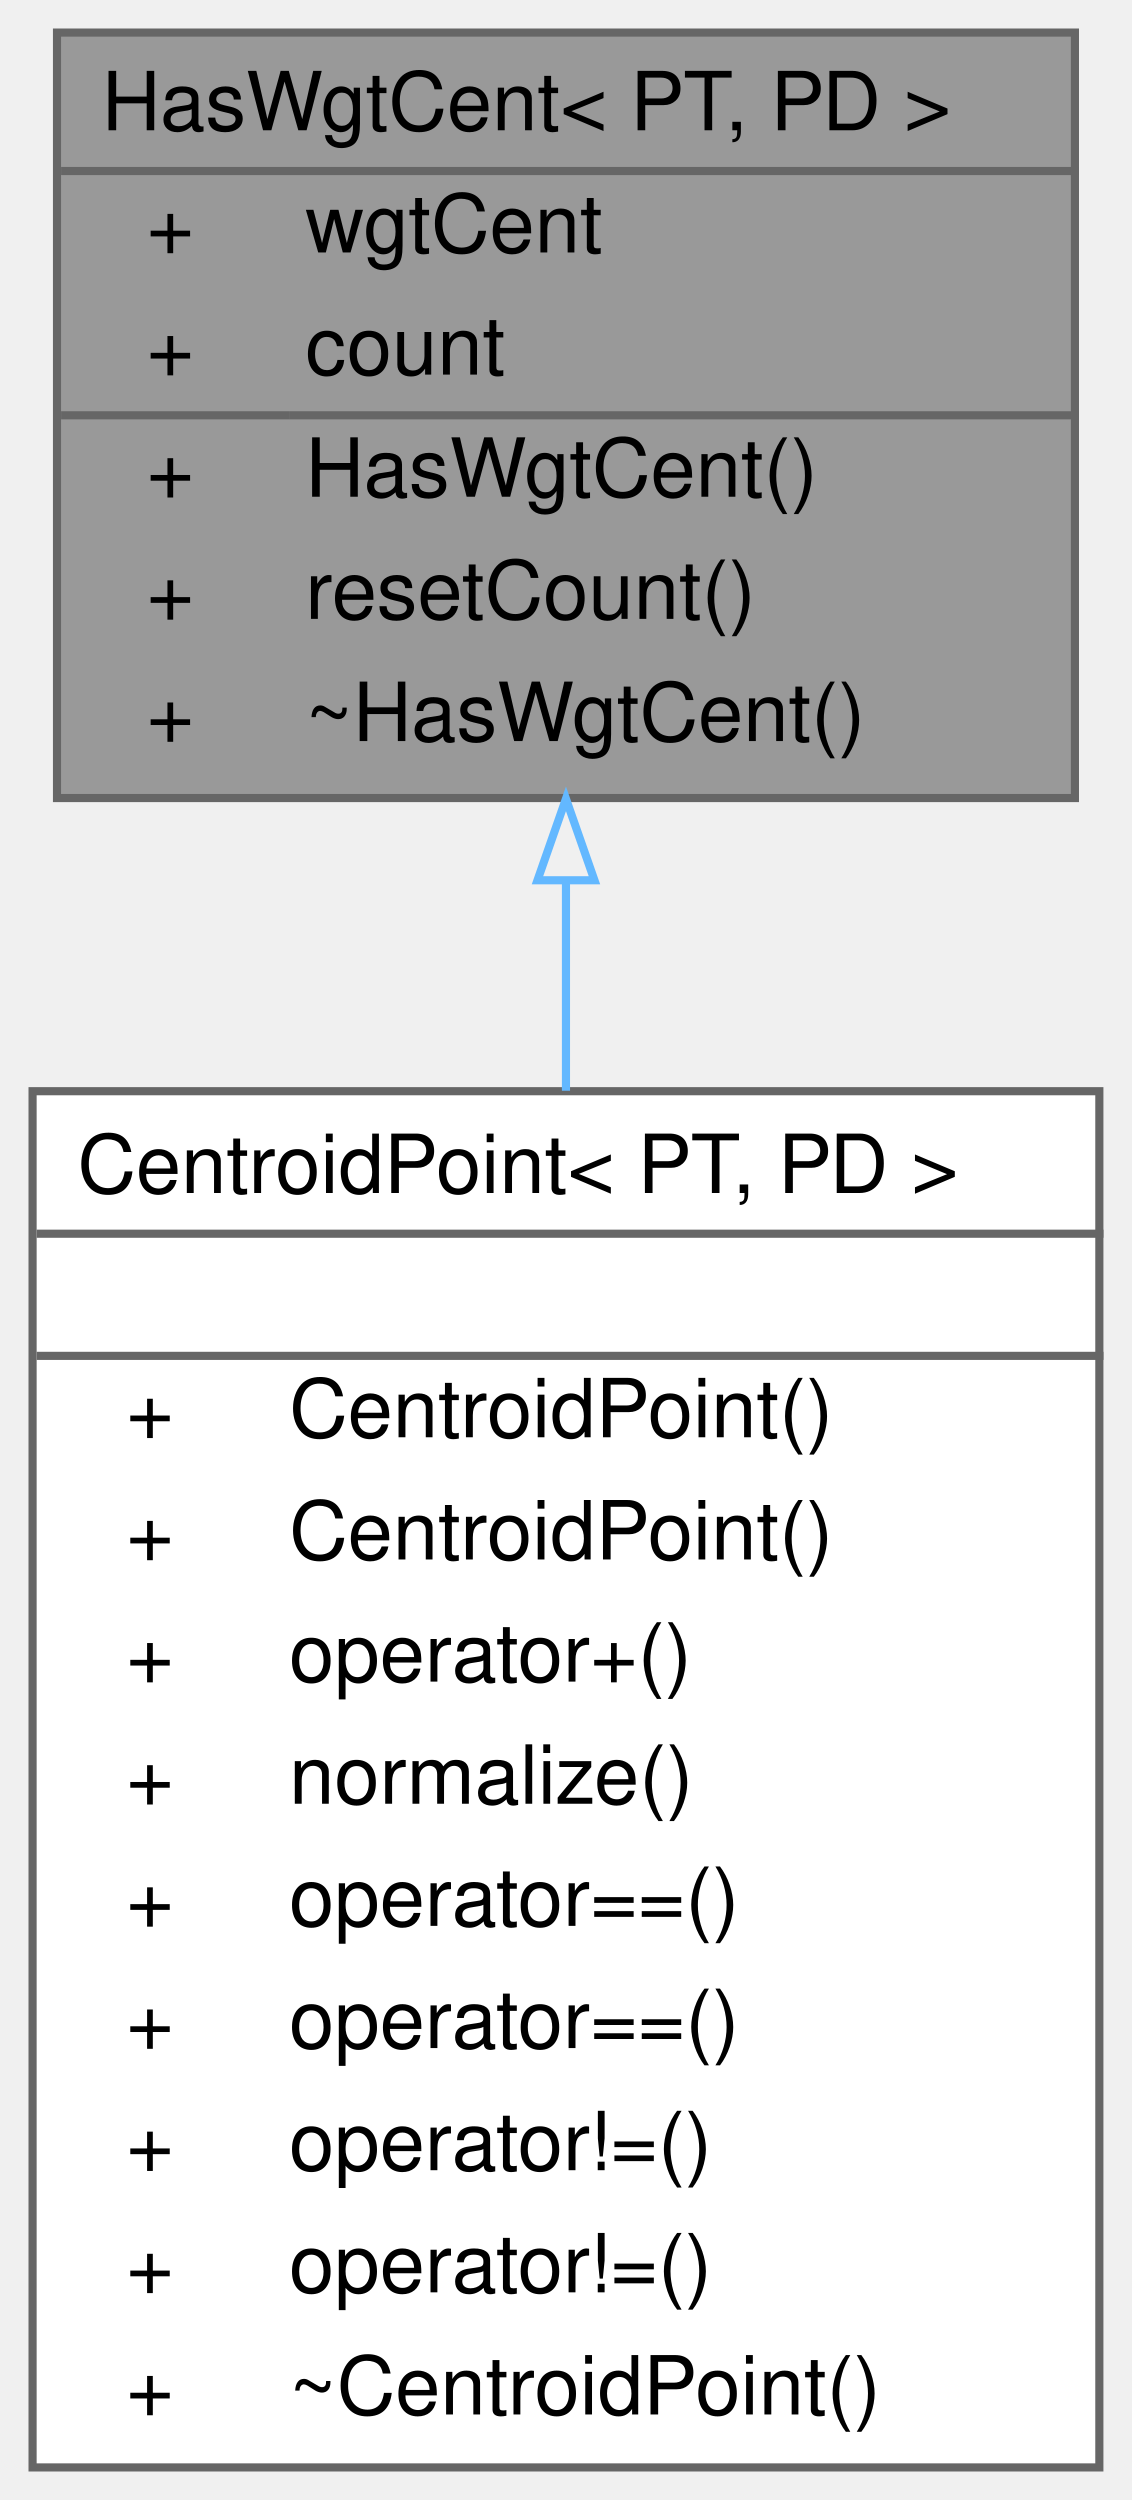
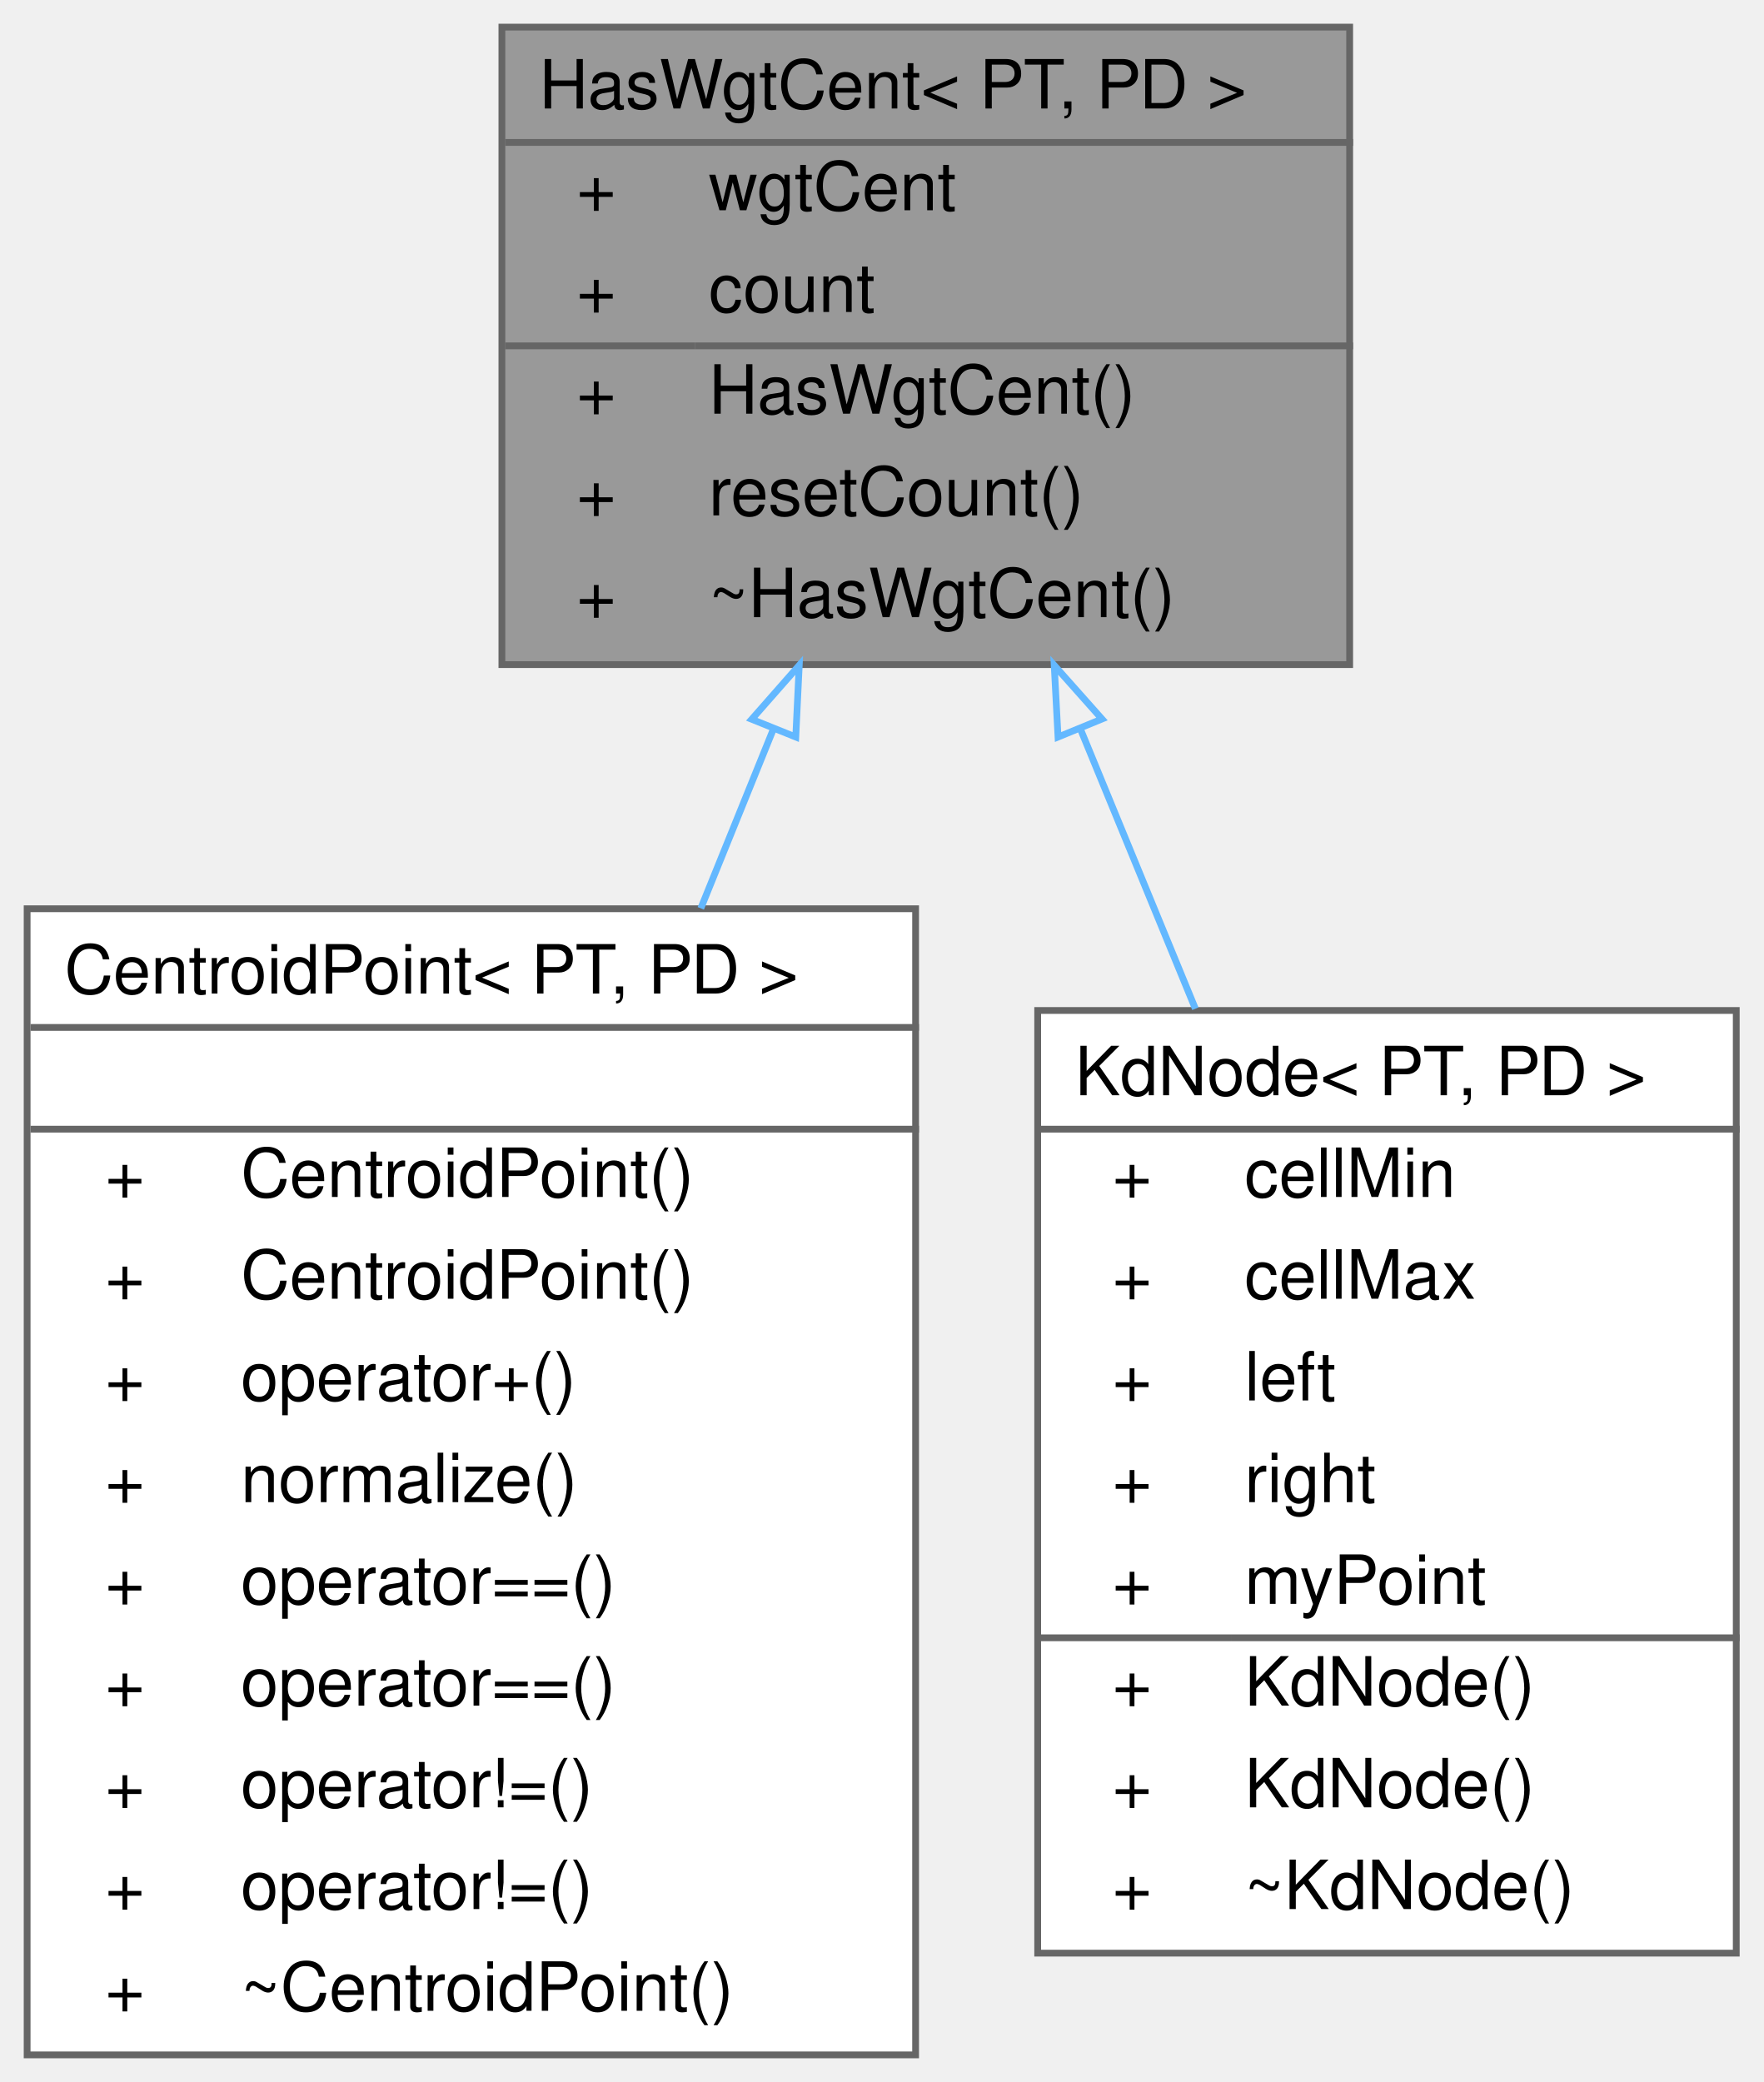
- <svg xmlns="http://www.w3.org/2000/svg" xmlns:xlink="http://www.w3.org/1999/xlink" width="139pt" height="307pt" viewBox="0.00 0.00 139.00 307.00">
+ <svg xmlns="http://www.w3.org/2000/svg" xmlns:xlink="http://www.w3.org/1999/xlink" width="260pt" height="307pt" viewBox="0.00 0.00 260.00 307.00">
  <g id="graph0" class="graph" transform="scale(1 1) rotate(0) translate(4 303)">
    <g id="Node000001" class="node">
      <g id="a_Node000001">
        <a xlink:title="Represents an object with an array of weights and a counter.">
-           <polygon fill="#999999" stroke="transparent" points="128,-299 3,-299 3,-205 128,-205 128,-299" />
-           <text text-anchor="start" x="8.5" y="-287" font-family="Helvetica,sans-Serif" font-size="10.00">HasWgtCent&lt; PT, PD &gt;</text>
-           <text text-anchor="start" x="14" y="-272" font-family="Helvetica,sans-Serif" font-size="10.00">+</text>
-           <text text-anchor="start" x="33.5" y="-272" font-family="Helvetica,sans-Serif" font-size="10.00">wgtCent</text>
-           <text text-anchor="start" x="14" y="-257" font-family="Helvetica,sans-Serif" font-size="10.00">+</text>
-           <text text-anchor="start" x="33.5" y="-257" font-family="Helvetica,sans-Serif" font-size="10.00">count</text>
-           <text text-anchor="start" x="14" y="-242" font-family="Helvetica,sans-Serif" font-size="10.00">+</text>
-           <text text-anchor="start" x="33.5" y="-242" font-family="Helvetica,sans-Serif" font-size="10.00">HasWgtCent()</text>
-           <text text-anchor="start" x="14" y="-227" font-family="Helvetica,sans-Serif" font-size="10.00">+</text>
-           <text text-anchor="start" x="33.5" y="-227" font-family="Helvetica,sans-Serif" font-size="10.00">resetCount()</text>
-           <text text-anchor="start" x="14" y="-212" font-family="Helvetica,sans-Serif" font-size="10.00">+</text>
-           <text text-anchor="start" x="33.5" y="-212" font-family="Helvetica,sans-Serif" font-size="10.00">~HasWgtCent()</text>
-           <polygon fill="#666666" stroke="#666666" points="3.5,-282 3.5,-282 128.5,-282 128.5,-282 3.5,-282" />
-           <polygon fill="#666666" stroke="#666666" points="3.5,-252 3.5,-252 31.5,-252 31.5,-252 3.5,-252" />
-           <polygon fill="#666666" stroke="#666666" points="31.5,-252 31.5,-252 128.5,-252 128.5,-252 31.5,-252" />
-           <polygon fill="none" stroke="#666666" points="3,-205 3,-299 128,-299 128,-205 3,-205" />
+           <polygon fill="#999999" stroke="transparent" points="195,-299 70,-299 70,-205 195,-205 195,-299" />
+           <text text-anchor="start" x="75.5" y="-287" font-family="Helvetica,sans-Serif" font-size="10.00">HasWgtCent&lt; PT, PD &gt;</text>
+           <text text-anchor="start" x="81" y="-272" font-family="Helvetica,sans-Serif" font-size="10.00">+</text>
+           <text text-anchor="start" x="100.5" y="-272" font-family="Helvetica,sans-Serif" font-size="10.00">wgtCent</text>
+           <text text-anchor="start" x="81" y="-257" font-family="Helvetica,sans-Serif" font-size="10.00">+</text>
+           <text text-anchor="start" x="100.5" y="-257" font-family="Helvetica,sans-Serif" font-size="10.00">count</text>
+           <text text-anchor="start" x="81" y="-242" font-family="Helvetica,sans-Serif" font-size="10.00">+</text>
+           <text text-anchor="start" x="100.5" y="-242" font-family="Helvetica,sans-Serif" font-size="10.00">HasWgtCent()</text>
+           <text text-anchor="start" x="81" y="-227" font-family="Helvetica,sans-Serif" font-size="10.00">+</text>
+           <text text-anchor="start" x="100.5" y="-227" font-family="Helvetica,sans-Serif" font-size="10.00">resetCount()</text>
+           <text text-anchor="start" x="81" y="-212" font-family="Helvetica,sans-Serif" font-size="10.00">+</text>
+           <text text-anchor="start" x="100.5" y="-212" font-family="Helvetica,sans-Serif" font-size="10.00">~HasWgtCent()</text>
+           <polygon fill="#666666" stroke="#666666" points="70.5,-282 70.5,-282 195.5,-282 195.5,-282 70.5,-282" />
+           <polygon fill="#666666" stroke="#666666" points="70.5,-252 70.5,-252 98.5,-252 98.5,-252 70.5,-252" />
+           <polygon fill="#666666" stroke="#666666" points="98.5,-252 98.5,-252 195.5,-252 195.5,-252 98.5,-252" />
+           <polygon fill="none" stroke="#666666" points="70,-205 70,-299 195,-299 195,-205 70,-205" />
        </a>
      </g>
    </g>
    <g id="Node000002" class="node">
      <g id="a_Node000002">
        <a xlink:href="classCentroidPoint.html" target="_top" xlink:title="Represents a point with a centroid and associated weights.">
          <polygon fill="white" stroke="transparent" points="131,-169 0,-169 0,0 131,0 131,-169" />
          <text text-anchor="start" x="5.5" y="-156.5" font-family="Helvetica,sans-Serif" font-size="10.00">CentroidPoint&lt; PT, PD &gt;</text>
          <text text-anchor="start" x="64" y="-141.5" font-family="Helvetica,sans-Serif" font-size="10.00"> </text>
          <text text-anchor="start" x="11.5" y="-126.5" font-family="Helvetica,sans-Serif" font-size="10.00">+</text>
          <text text-anchor="start" x="31.5" y="-126.5" font-family="Helvetica,sans-Serif" font-size="10.00">CentroidPoint()</text>
          <text text-anchor="start" x="11.5" y="-111.5" font-family="Helvetica,sans-Serif" font-size="10.00">+</text>
          <text text-anchor="start" x="31.5" y="-111.5" font-family="Helvetica,sans-Serif" font-size="10.00">CentroidPoint()</text>
          <text text-anchor="start" x="11.5" y="-96.5" font-family="Helvetica,sans-Serif" font-size="10.00">+</text>
          <text text-anchor="start" x="31.5" y="-96.5" font-family="Helvetica,sans-Serif" font-size="10.00">operator+()</text>
          <text text-anchor="start" x="11.5" y="-81.5" font-family="Helvetica,sans-Serif" font-size="10.00">+</text>
          <text text-anchor="start" x="31.5" y="-81.5" font-family="Helvetica,sans-Serif" font-size="10.00">normalize()</text>
          <text text-anchor="start" x="11.5" y="-66.5" font-family="Helvetica,sans-Serif" font-size="10.00">+</text>
          <text text-anchor="start" x="31.5" y="-66.5" font-family="Helvetica,sans-Serif" font-size="10.00">operator==()</text>
          <text text-anchor="start" x="11.5" y="-51.5" font-family="Helvetica,sans-Serif" font-size="10.00">+</text>
          <text text-anchor="start" x="31.5" y="-51.5" font-family="Helvetica,sans-Serif" font-size="10.00">operator==()</text>
          <text text-anchor="start" x="11.5" y="-36.5" font-family="Helvetica,sans-Serif" font-size="10.00">+</text>
          <text text-anchor="start" x="31.5" y="-36.5" font-family="Helvetica,sans-Serif" font-size="10.00">operator!=()</text>
          <text text-anchor="start" x="11.5" y="-21.5" font-family="Helvetica,sans-Serif" font-size="10.00">+</text>
          <text text-anchor="start" x="31.5" y="-21.5" font-family="Helvetica,sans-Serif" font-size="10.00">operator!=()</text>
          <text text-anchor="start" x="11.5" y="-6.5" font-family="Helvetica,sans-Serif" font-size="10.00">+</text>
          <text text-anchor="start" x="31.5" y="-6.5" font-family="Helvetica,sans-Serif" font-size="10.00">~CentroidPoint()</text>
          <polygon fill="#666666" stroke="#666666" points="0.5,-151.5 0.5,-151.5 131.5,-151.5 131.5,-151.5 0.5,-151.5" />
          <polygon fill="#666666" stroke="#666666" points="0.5,-136.5 0.5,-136.5 131.5,-136.5 131.5,-136.5 0.5,-136.5" />
          <polygon fill="none" stroke="#666666" points="0,0 0,-169 131,-169 131,0 0,0" />
        </a>
      </g>
    </g>
    <g id="edge1_Node000001_Node000002" class="edge">
      <g id="a_edge1_Node000001_Node000002">
        <a xlink:title=" ">
-           <path fill="none" stroke="#63b8ff" d="M65.5,-194.66C65.5,-186.4 65.5,-177.74 65.5,-169.06" />
-           <polygon fill="none" stroke="#63b8ff" points="62,-194.9 65.5,-204.9 69,-194.9 62,-194.9" />
+           <path fill="none" stroke="#63b8ff" d="M110.03,-195.49C106.58,-186.97 102.96,-178.02 99.33,-169.06" />
+           <polygon fill="none" stroke="#63b8ff" points="106.84,-196.94 113.84,-204.9 113.33,-194.32 106.84,-196.94" />
+         </a>
+       </g>
+     </g>
+     <g id="Node000003" class="node">
+       <g id="a_Node000003">
+         <a xlink:href="classKdNode.html" target="_top" xlink:title="Represents a node in a kd-tree, including its bounding box and child pointers.">
+           <polygon fill="white" stroke="transparent" points="252,-154 149,-154 149,-15 252,-15 252,-154" />
+           <text text-anchor="start" x="154.5" y="-141.5" font-family="Helvetica,sans-Serif" font-size="10.00">KdNode&lt; PT, PD &gt;</text>
+           <text text-anchor="start" x="160" y="-126.5" font-family="Helvetica,sans-Serif" font-size="10.00">+</text>
+           <text text-anchor="start" x="179.5" y="-126.5" font-family="Helvetica,sans-Serif" font-size="10.00">cellMin</text>
+           <text text-anchor="start" x="160" y="-111.5" font-family="Helvetica,sans-Serif" font-size="10.00">+</text>
+           <text text-anchor="start" x="179.5" y="-111.5" font-family="Helvetica,sans-Serif" font-size="10.00">cellMax</text>
+           <text text-anchor="start" x="160" y="-96.5" font-family="Helvetica,sans-Serif" font-size="10.00">+</text>
+           <text text-anchor="start" x="179.5" y="-96.5" font-family="Helvetica,sans-Serif" font-size="10.00">left</text>
+           <text text-anchor="start" x="160" y="-81.5" font-family="Helvetica,sans-Serif" font-size="10.00">+</text>
+           <text text-anchor="start" x="179.5" y="-81.5" font-family="Helvetica,sans-Serif" font-size="10.00">right</text>
+           <text text-anchor="start" x="160" y="-66.5" font-family="Helvetica,sans-Serif" font-size="10.00">+</text>
+           <text text-anchor="start" x="179.5" y="-66.5" font-family="Helvetica,sans-Serif" font-size="10.00">myPoint</text>
+           <text text-anchor="start" x="160" y="-51.5" font-family="Helvetica,sans-Serif" font-size="10.00">+</text>
+           <text text-anchor="start" x="179.5" y="-51.5" font-family="Helvetica,sans-Serif" font-size="10.00">KdNode()</text>
+           <text text-anchor="start" x="160" y="-36.5" font-family="Helvetica,sans-Serif" font-size="10.00">+</text>
+           <text text-anchor="start" x="179.5" y="-36.5" font-family="Helvetica,sans-Serif" font-size="10.00">KdNode()</text>
+           <text text-anchor="start" x="160" y="-21.5" font-family="Helvetica,sans-Serif" font-size="10.00">+</text>
+           <text text-anchor="start" x="179.5" y="-21.5" font-family="Helvetica,sans-Serif" font-size="10.00">~KdNode()</text>
+           <polygon fill="#666666" stroke="#666666" points="149.5,-136.5 149.5,-136.5 252.5,-136.5 252.5,-136.5 149.5,-136.5" />
+           <polygon fill="#666666" stroke="#666666" points="149.5,-61.5 149.5,-61.5 177.5,-61.5 177.5,-61.5 149.5,-61.5" />
+           <polygon fill="#666666" stroke="#666666" points="177.5,-61.5 177.5,-61.5 252.5,-61.5 252.5,-61.5 177.5,-61.5" />
+           <polygon fill="none" stroke="#666666" points="149,-15 149,-154 252,-154 252,-15 149,-15" />
+         </a>
+       </g>
+     </g>
+     <g id="edge2_Node000001_Node000003" class="edge">
+       <g id="a_edge2_Node000001_Node000003">
+         <a xlink:title=" ">
+           <path fill="none" stroke="#63b8ff" d="M155.31,-195.48C160.74,-182.26 166.61,-167.99 172.25,-154.26" />
+           <polygon fill="none" stroke="#63b8ff" points="152,-194.32 151.44,-204.9 158.48,-196.98 152,-194.32" />
        </a>
      </g>
    </g>
  </g>
</svg>
